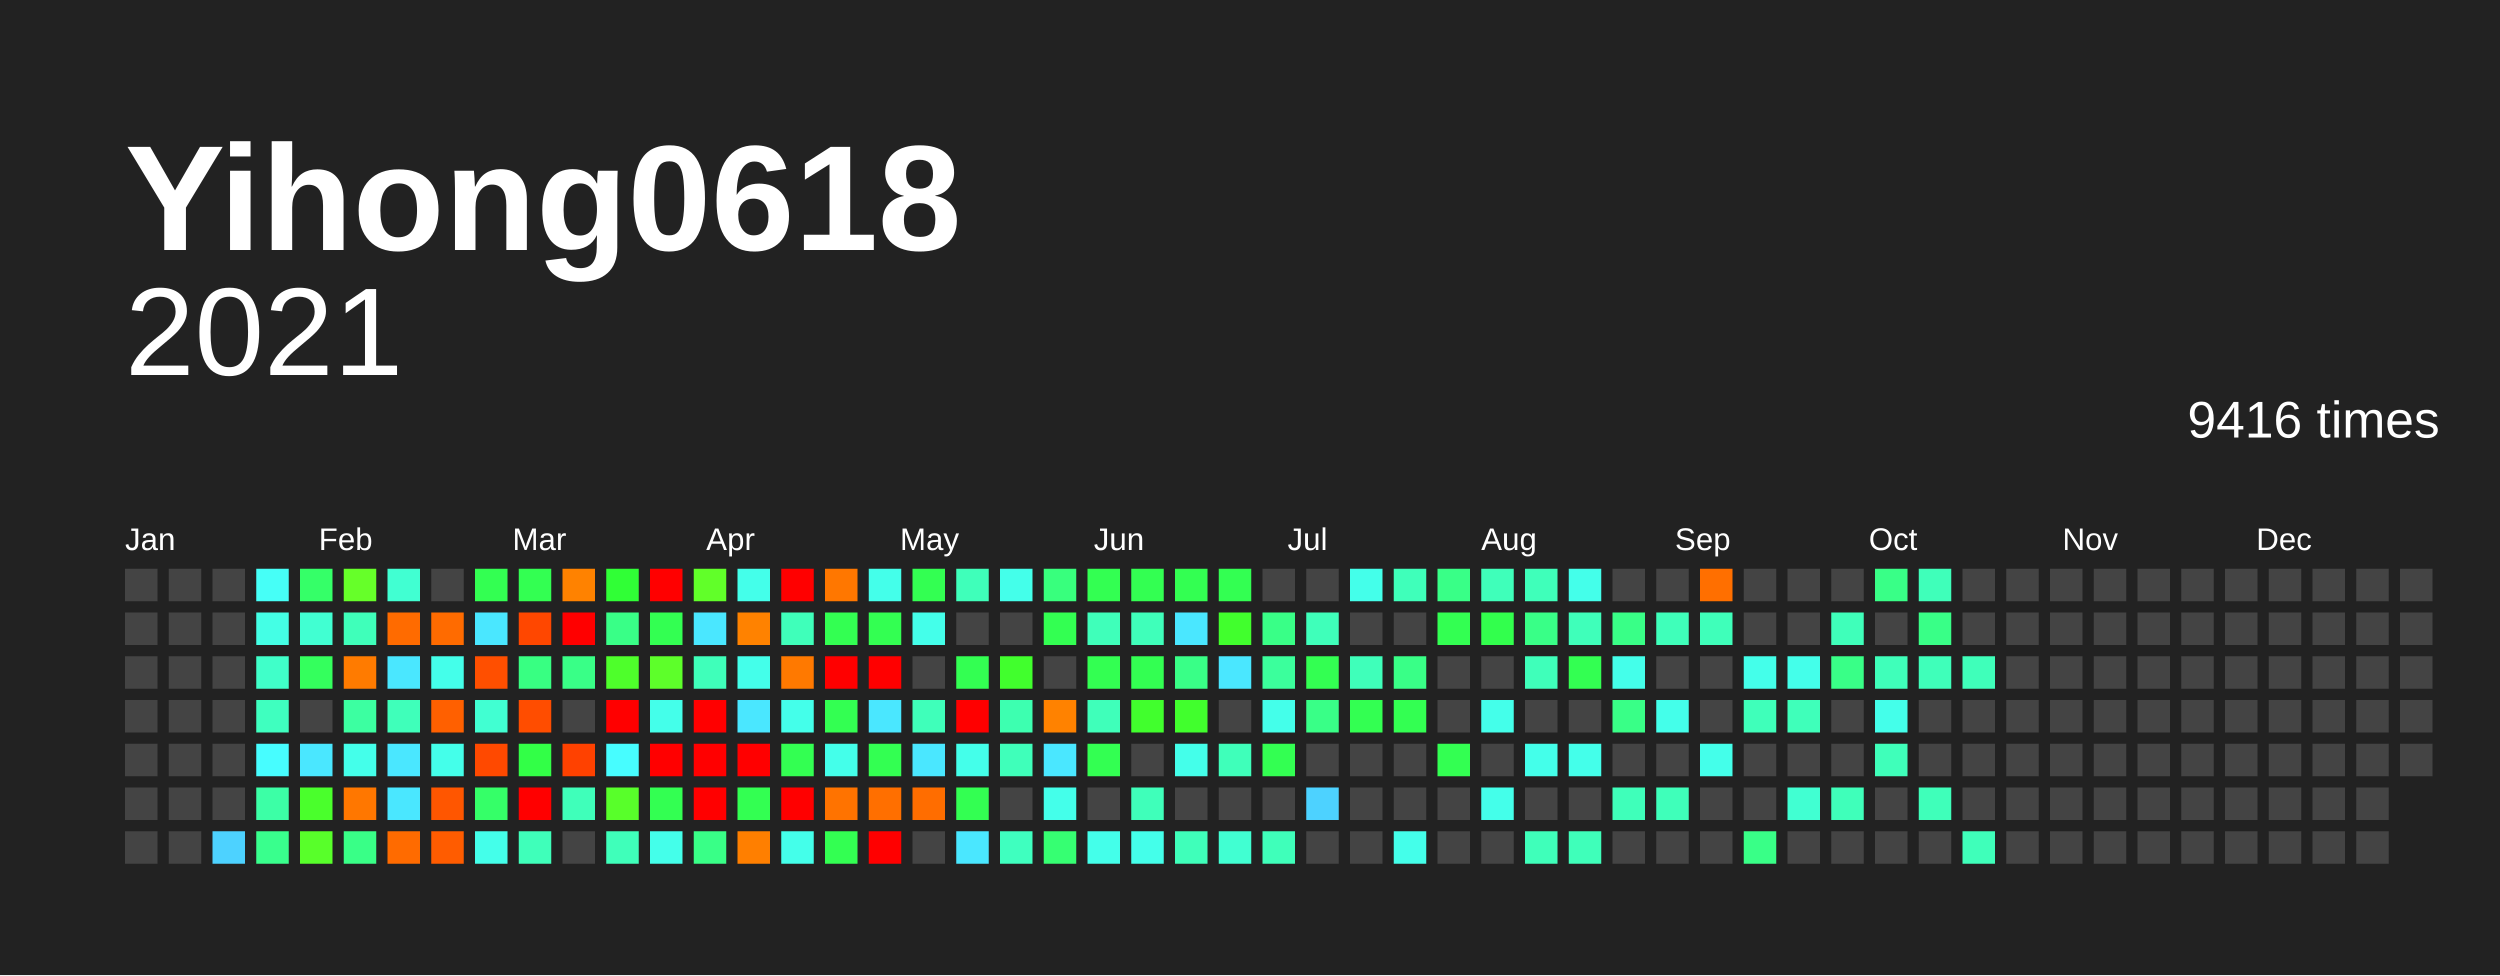
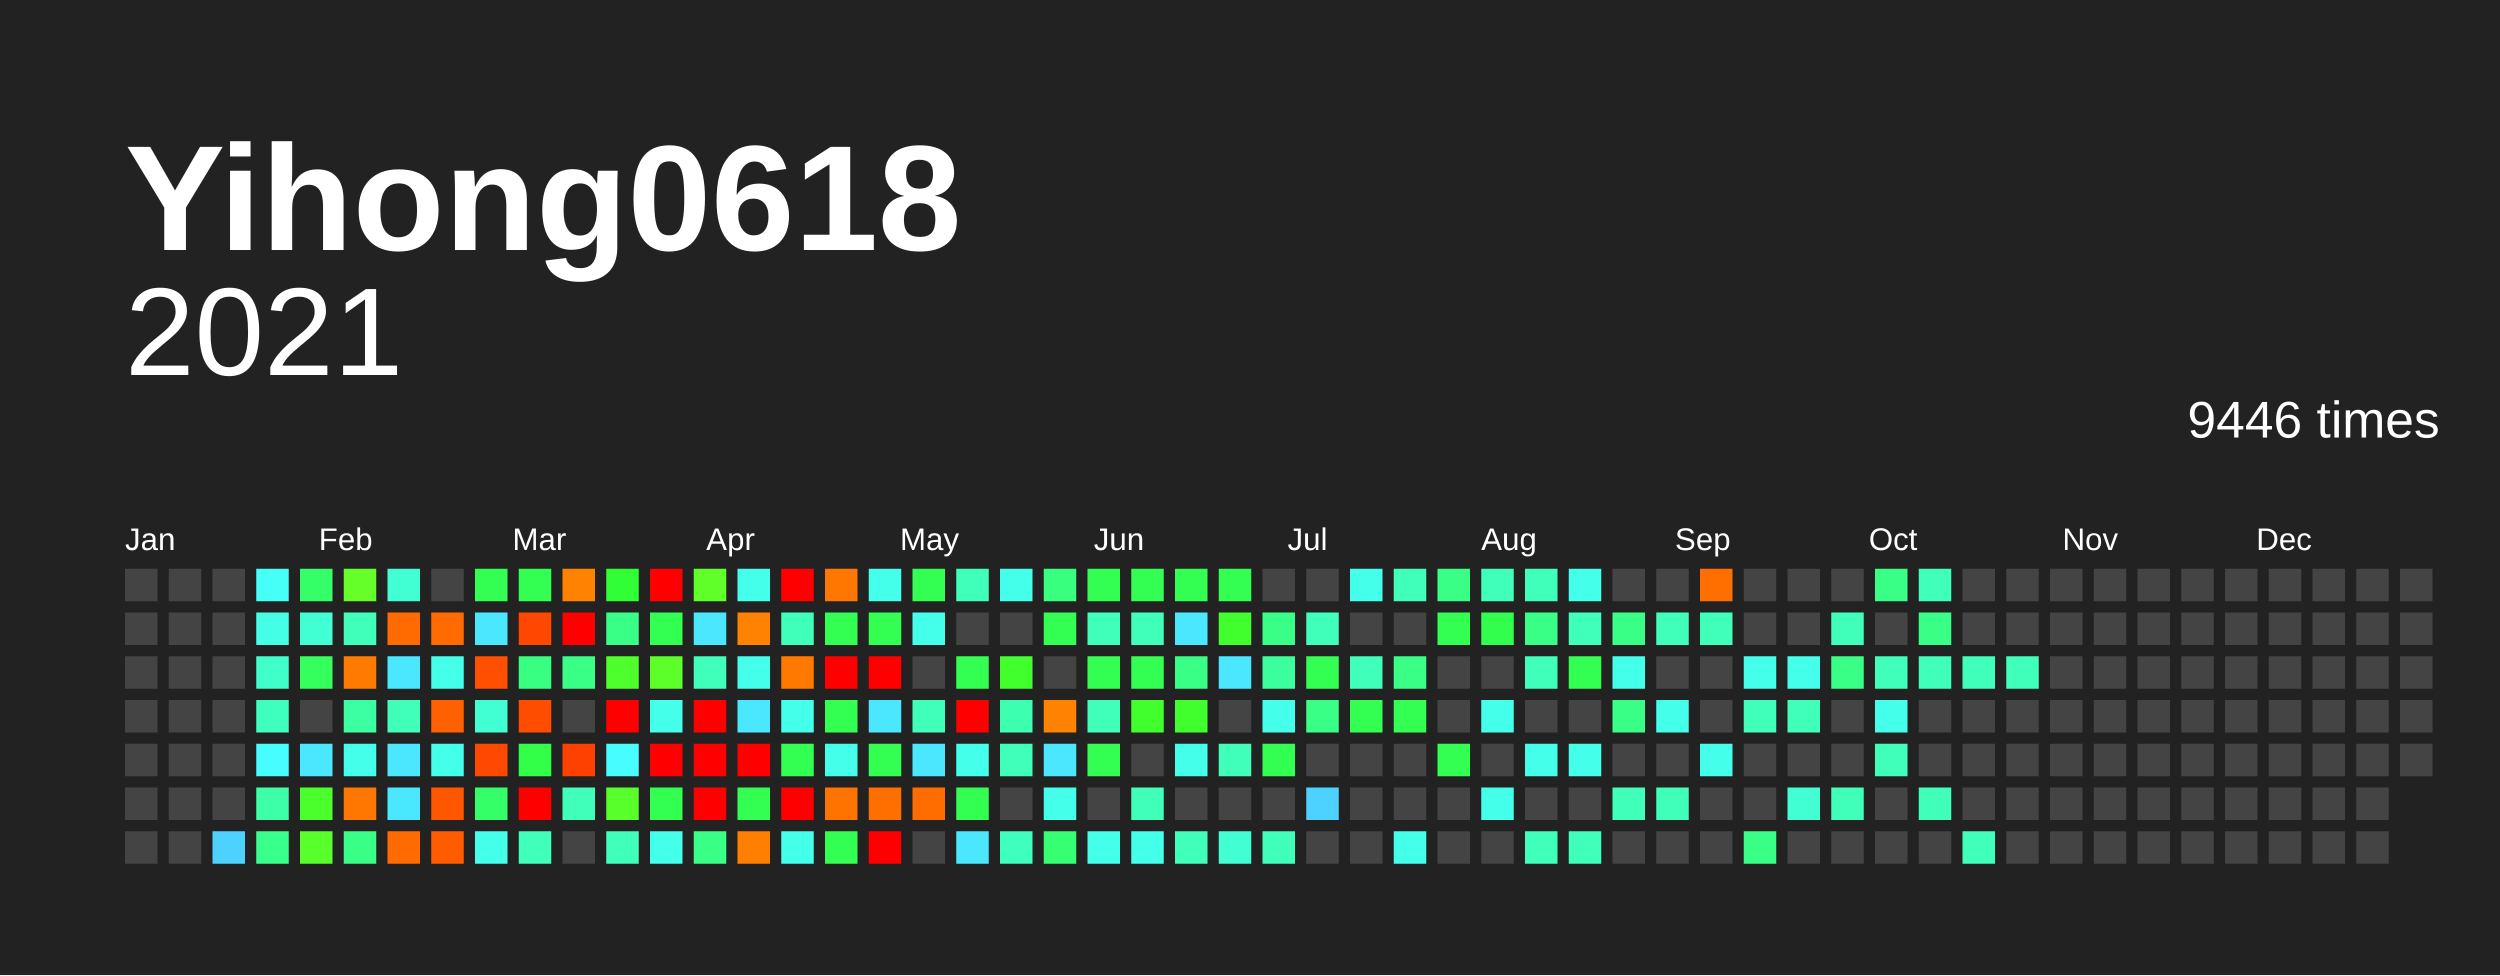
<svg xmlns="http://www.w3.org/2000/svg" baseProfile="full" height="78mm" version="1.1" viewBox="0,0,200,78" width="200mm">
  <defs />
  <rect fill="#222222" height="78" width="200" x="0" y="0" />
  <text fill="#FFFFFF" style="font-size:12px; font-family:Arial; font-weight:bold;" x="10" y="20">Yihong0618</text>
  <text alignment-baseline="hanging" fill="#FFFFFF" style="font-size:10.0px; font-family:Arial;" x="10" y="30">2021</text>
-   <text alignment-baseline="hanging" fill="#FFFFFF" style="font-size:4.125px; font-family:Arial;" x="175" y="35">9416 times</text>
+   <text alignment-baseline="hanging" fill="#FFFFFF" style="font-size:4.125px; font-family:Arial;" x="175" y="35">9446 times</text>
  <text fill="#FFFFFF" style="font-size:2.5px; font-family:Arial" x="10.0" y="44">Jan</text>
  <text fill="#FFFFFF" style="font-size:2.5px; font-family:Arial" x="25.5" y="44">Feb</text>
  <text fill="#FFFFFF" style="font-size:2.5px; font-family:Arial" x="41.0" y="44">Mar</text>
  <text fill="#FFFFFF" style="font-size:2.5px; font-family:Arial" x="56.5" y="44">Apr</text>
  <text fill="#FFFFFF" style="font-size:2.5px; font-family:Arial" x="72.0" y="44">May</text>
  <text fill="#FFFFFF" style="font-size:2.5px; font-family:Arial" x="87.5" y="44">Jun</text>
  <text fill="#FFFFFF" style="font-size:2.5px; font-family:Arial" x="103.0" y="44">Jul</text>
  <text fill="#FFFFFF" style="font-size:2.5px; font-family:Arial" x="118.5" y="44">Aug</text>
  <text fill="#FFFFFF" style="font-size:2.5px; font-family:Arial" x="134.0" y="44">Sep</text>
  <text fill="#FFFFFF" style="font-size:2.5px; font-family:Arial" x="149.5" y="44">Oct</text>
  <text fill="#FFFFFF" style="font-size:2.5px; font-family:Arial" x="165.0" y="44">Nov</text>
  <text fill="#FFFFFF" style="font-size:2.5px; font-family:Arial" x="180.5" y="44">Dec</text>
  <rect fill="#444444" height="2.6" width="2.6" x="10.0" y="45.5" />
  <rect fill="#444444" height="2.6" width="2.6" x="10.0" y="49.0" />
  <rect fill="#444444" height="2.6" width="2.6" x="10.0" y="52.5" />
  <rect fill="#444444" height="2.6" width="2.6" x="10.0" y="56.0" />
  <rect fill="#444444" height="2.6" width="2.6" x="10.0" y="59.5" />
  <rect fill="#444444" height="2.6" width="2.6" x="10.0" y="63.0" />
  <rect fill="#444444" height="2.6" width="2.6" x="10.0" y="66.5" />
  <rect fill="#444444" height="2.6" width="2.6" x="13.5" y="45.5" />
  <rect fill="#444444" height="2.6" width="2.6" x="13.5" y="49.0" />
  <rect fill="#444444" height="2.6" width="2.6" x="13.5" y="52.5" />
  <rect fill="#444444" height="2.6" width="2.6" x="13.5" y="56.0" />
  <rect fill="#444444" height="2.6" width="2.6" x="13.5" y="59.5" />
  <rect fill="#444444" height="2.6" width="2.6" x="13.5" y="63.0" />
  <rect fill="#444444" height="2.6" width="2.6" x="13.5" y="66.5" />
  <rect fill="#444444" height="2.6" width="2.6" x="17.0" y="45.5" />
  <rect fill="#444444" height="2.6" width="2.6" x="17.0" y="49.0" />
  <rect fill="#444444" height="2.6" width="2.6" x="17.0" y="52.5" />
  <rect fill="#444444" height="2.6" width="2.6" x="17.0" y="56.0" />
  <rect fill="#444444" height="2.6" width="2.6" x="17.0" y="59.5" />
  <rect fill="#444444" height="2.6" width="2.6" x="17.0" y="63.0" />
  <rect fill="#4dd2ff" height="2.6" width="2.6" x="17.0" y="66.5" />
  <rect fill="#46fff7" height="2.6" width="2.6" x="20.5" y="45.5" />
  <rect fill="#44ffe5" height="2.6" width="2.6" x="20.5" y="49.0" />
  <rect fill="#40ffc9" height="2.6" width="2.6" x="20.5" y="52.5" />
  <rect fill="#3fffbf" height="2.6" width="2.6" x="20.5" y="56.0" />
  <rect fill="#47fdff" height="2.6" width="2.6" x="20.5" y="59.5" />
  <rect fill="#3cffa6" height="2.6" width="2.6" x="20.5" y="63.0" />
  <rect fill="#39ff8d" height="2.6" width="2.6" x="20.5" y="66.5" />
  <rect fill="#35ff68" height="2.6" width="2.6" x="24.0" y="45.5" />
  <rect fill="#41ffd2" height="2.6" width="2.6" x="24.0" y="49.0" />
  <rect fill="#34ff5d" height="2.6" width="2.6" x="24.0" y="52.5" />
  <rect fill="#444444" height="2.6" width="2.6" x="24.0" y="56.0" />
  <rect fill="#4ae7ff" height="2.6" width="2.6" x="24.0" y="59.5" />
  <rect fill="#4aff2c" height="2.6" width="2.6" x="24.0" y="63.0" />
  <rect fill="#58ff2a" height="2.6" width="2.6" x="24.0" y="66.5" />
  <rect fill="#66ff29" height="2.6" width="2.6" x="27.5" y="45.5" />
  <rect fill="#3fffba" height="2.6" width="2.6" x="27.5" y="49.0" />
  <rect fill="#ff7b00" height="2.6" width="2.6" x="27.5" y="52.5" />
  <rect fill="#3cffa1" height="2.6" width="2.6" x="27.5" y="56.0" />
  <rect fill="#44ffea" height="2.6" width="2.6" x="27.5" y="59.5" />
  <rect fill="#ff7700" height="2.6" width="2.6" x="27.5" y="63.0" />
  <rect fill="#39ff87" height="2.6" width="2.6" x="27.5" y="66.5" />
  <rect fill="#41ffd2" height="2.6" width="2.6" x="31.0" y="45.5" />
  <rect fill="#ff6b00" height="2.6" width="2.6" x="31.0" y="49.0" />
  <rect fill="#4ae7ff" height="2.6" width="2.6" x="31.0" y="52.5" />
  <rect fill="#3fffba" height="2.6" width="2.6" x="31.0" y="56.0" />
  <rect fill="#4ae7ff" height="2.6" width="2.6" x="31.0" y="59.5" />
  <rect fill="#4ae7ff" height="2.6" width="2.6" x="31.0" y="63.0" />
  <rect fill="#ff6b00" height="2.6" width="2.6" x="31.0" y="66.5" />
  <rect fill="#444444" height="2.6" width="2.6" x="34.5" y="45.5" />
  <rect fill="#ff6b00" height="2.6" width="2.6" x="34.5" y="49.0" />
  <rect fill="#44ffea" height="2.6" width="2.6" x="34.5" y="52.5" />
  <rect fill="#ff6000" height="2.6" width="2.6" x="34.5" y="56.0" />
  <rect fill="#44ffea" height="2.6" width="2.6" x="34.5" y="59.5" />
  <rect fill="#ff5600" height="2.6" width="2.6" x="34.5" y="63.0" />
  <rect fill="#ff5c00" height="2.6" width="2.6" x="34.5" y="66.5" />
  <rect fill="#33ff52" height="2.6" width="2.6" x="38.0" y="45.5" />
  <rect fill="#4ae7ff" height="2.6" width="2.6" x="38.0" y="49.0" />
  <rect fill="#ff4f00" height="2.6" width="2.6" x="38.0" y="52.5" />
  <rect fill="#41ffd2" height="2.6" width="2.6" x="38.0" y="56.0" />
  <rect fill="#ff4900" height="2.6" width="2.6" x="38.0" y="59.5" />
  <rect fill="#35ff68" height="2.6" width="2.6" x="38.0" y="63.0" />
  <rect fill="#44ffea" height="2.6" width="2.6" x="38.0" y="66.5" />
  <rect fill="#33ff52" height="2.6" width="2.6" x="41.5" y="45.5" />
  <rect fill="#ff4700" height="2.6" width="2.6" x="41.5" y="49.0" />
  <rect fill="#38ff82" height="2.6" width="2.6" x="41.5" y="52.5" />
  <rect fill="#ff4d00" height="2.6" width="2.6" x="41.5" y="56.0" />
  <rect fill="#32ff47" height="2.6" width="2.6" x="41.5" y="59.5" />
  <rect fill="red" height="2.6" width="2.6" x="41.5" y="63.0" />
  <rect fill="#3fffba" height="2.6" width="2.6" x="41.5" y="66.5" />
  <rect fill="#ff8200" height="2.6" width="2.6" x="45.0" y="45.5" />
  <rect fill="red" height="2.6" width="2.6" x="45.0" y="49.0" />
  <rect fill="#39ff87" height="2.6" width="2.6" x="45.0" y="52.5" />
  <rect fill="#444444" height="2.6" width="2.6" x="45.0" y="56.0" />
  <rect fill="#ff4100" height="2.6" width="2.6" x="45.0" y="59.5" />
  <rect fill="#3fffba" height="2.6" width="2.6" x="45.0" y="63.0" />
  <rect fill="#444444" height="2.6" width="2.6" x="45.0" y="66.5" />
  <rect fill="#30ff36" height="2.6" width="2.6" x="48.5" y="45.5" />
  <rect fill="#39ff87" height="2.6" width="2.6" x="48.5" y="49.0" />
  <rect fill="#4eff2b" height="2.6" width="2.6" x="48.5" y="52.5" />
  <rect fill="red" height="2.6" width="2.6" x="48.5" y="56.0" />
  <rect fill="#47fdff" height="2.6" width="2.6" x="48.5" y="59.5" />
  <rect fill="#58ff2a" height="2.6" width="2.6" x="48.5" y="63.0" />
  <rect fill="#3fffba" height="2.6" width="2.6" x="48.5" y="66.5" />
  <rect fill="red" height="2.6" width="2.6" x="52.0" y="45.5" />
  <rect fill="#33ff52" height="2.6" width="2.6" x="52.0" y="49.0" />
  <rect fill="#5dff2a" height="2.6" width="2.6" x="52.0" y="52.5" />
  <rect fill="#44ffea" height="2.6" width="2.6" x="52.0" y="56.0" />
  <rect fill="red" height="2.6" width="2.6" x="52.0" y="59.5" />
  <rect fill="#33ff52" height="2.6" width="2.6" x="52.0" y="63.0" />
  <rect fill="#44ffea" height="2.6" width="2.6" x="52.0" y="66.5" />
  <rect fill="#61ff29" height="2.6" width="2.6" x="55.5" y="45.5" />
  <rect fill="#4ae7ff" height="2.6" width="2.6" x="55.5" y="49.0" />
  <rect fill="#3fffba" height="2.6" width="2.6" x="55.5" y="52.5" />
  <rect fill="red" height="2.6" width="2.6" x="55.5" y="56.0" />
  <rect fill="red" height="2.6" width="2.6" x="55.5" y="59.5" />
  <rect fill="red" height="2.6" width="2.6" x="55.5" y="63.0" />
  <rect fill="#39ff87" height="2.6" width="2.6" x="55.5" y="66.5" />
  <rect fill="#44ffea" height="2.6" width="2.6" x="59.0" y="45.5" />
  <rect fill="#ff8200" height="2.6" width="2.6" x="59.0" y="49.0" />
  <rect fill="#44ffea" height="2.6" width="2.6" x="59.0" y="52.5" />
  <rect fill="#4ae7ff" height="2.6" width="2.6" x="59.0" y="56.0" />
  <rect fill="red" height="2.6" width="2.6" x="59.0" y="59.5" />
  <rect fill="#33ff52" height="2.6" width="2.6" x="59.0" y="63.0" />
  <rect fill="#ff7f00" height="2.6" width="2.6" x="59.0" y="66.5" />
  <rect fill="red" height="2.6" width="2.6" x="62.5" y="45.5" />
  <rect fill="#3fffba" height="2.6" width="2.6" x="62.5" y="49.0" />
  <rect fill="#ff7900" height="2.6" width="2.6" x="62.5" y="52.5" />
  <rect fill="#44ffea" height="2.6" width="2.6" x="62.5" y="56.0" />
  <rect fill="#33ff52" height="2.6" width="2.6" x="62.5" y="59.5" />
  <rect fill="red" height="2.6" width="2.6" x="62.5" y="63.0" />
  <rect fill="#44ffea" height="2.6" width="2.6" x="62.5" y="66.5" />
  <rect fill="#ff7700" height="2.6" width="2.6" x="66.0" y="45.5" />
  <rect fill="#33ff52" height="2.6" width="2.6" x="66.0" y="49.0" />
  <rect fill="red" height="2.6" width="2.6" x="66.0" y="52.5" />
  <rect fill="#33ff52" height="2.6" width="2.6" x="66.0" y="56.0" />
  <rect fill="#44ffea" height="2.6" width="2.6" x="66.0" y="59.5" />
  <rect fill="#ff7300" height="2.6" width="2.6" x="66.0" y="63.0" />
  <rect fill="#33ff52" height="2.6" width="2.6" x="66.0" y="66.5" />
  <rect fill="#44ffea" height="2.6" width="2.6" x="69.5" y="45.5" />
  <rect fill="#33ff52" height="2.6" width="2.6" x="69.5" y="49.0" />
  <rect fill="red" height="2.6" width="2.6" x="69.5" y="52.5" />
  <rect fill="#4ae7ff" height="2.6" width="2.6" x="69.5" y="56.0" />
  <rect fill="#33ff52" height="2.6" width="2.6" x="69.5" y="59.5" />
  <rect fill="#ff6f00" height="2.6" width="2.6" x="69.5" y="63.0" />
  <rect fill="red" height="2.6" width="2.6" x="69.5" y="66.5" />
  <rect fill="#33ff52" height="2.6" width="2.6" x="73.0" y="45.5" />
  <rect fill="#44ffea" height="2.6" width="2.6" x="73.0" y="49.0" />
  <rect fill="#444444" height="2.6" width="2.6" x="73.0" y="52.5" />
  <rect fill="#3fffba" height="2.6" width="2.6" x="73.0" y="56.0" />
  <rect fill="#4ae7ff" height="2.6" width="2.6" x="73.0" y="59.5" />
  <rect fill="#ff6d00" height="2.6" width="2.6" x="73.0" y="63.0" />
  <rect fill="#444444" height="2.6" width="2.6" x="73.0" y="66.5" />
  <rect fill="#3fffba" height="2.6" width="2.6" x="76.5" y="45.5" />
  <rect fill="#444444" height="2.6" width="2.6" x="76.5" y="49.0" />
  <rect fill="#33ff52" height="2.6" width="2.6" x="76.5" y="52.5" />
  <rect fill="red" height="2.6" width="2.6" x="76.5" y="56.0" />
  <rect fill="#44ffea" height="2.6" width="2.6" x="76.5" y="59.5" />
  <rect fill="#33ff52" height="2.6" width="2.6" x="76.5" y="63.0" />
  <rect fill="#4ae7ff" height="2.6" width="2.6" x="76.5" y="66.5" />
  <rect fill="#44ffea" height="2.6" width="2.6" x="80.0" y="45.5" />
  <rect fill="#444444" height="2.6" width="2.6" x="80.0" y="49.0" />
  <rect fill="#41ff2d" height="2.6" width="2.6" x="80.0" y="52.5" />
  <rect fill="#3dffb0" height="2.6" width="2.6" x="80.0" y="56.0" />
  <rect fill="#3fffba" height="2.6" width="2.6" x="80.0" y="59.5" />
  <rect fill="#444444" height="2.6" width="2.6" x="80.0" y="63.0" />
  <rect fill="#3fffbf" height="2.6" width="2.6" x="80.0" y="66.5" />
  <rect fill="#38ff7d" height="2.6" width="2.6" x="83.5" y="45.5" />
  <rect fill="#33ff52" height="2.6" width="2.6" x="83.5" y="49.0" />
  <rect fill="#444444" height="2.6" width="2.6" x="83.5" y="52.5" />
  <rect fill="#ff8200" height="2.6" width="2.6" x="83.5" y="56.0" />
  <rect fill="#4ae7ff" height="2.6" width="2.6" x="83.5" y="59.5" />
  <rect fill="#44ffea" height="2.6" width="2.6" x="83.5" y="63.0" />
  <rect fill="#36ff72" height="2.6" width="2.6" x="83.5" y="66.5" />
  <rect fill="#33ff52" height="2.6" width="2.6" x="87.0" y="45.5" />
  <rect fill="#3fffba" height="2.6" width="2.6" x="87.0" y="49.0" />
  <rect fill="#33ff52" height="2.6" width="2.6" x="87.0" y="52.5" />
  <rect fill="#3fffba" height="2.6" width="2.6" x="87.0" y="56.0" />
  <rect fill="#33ff52" height="2.6" width="2.6" x="87.0" y="59.5" />
  <rect fill="#444444" height="2.6" width="2.6" x="87.0" y="63.0" />
  <rect fill="#44ffea" height="2.6" width="2.6" x="87.0" y="66.5" />
  <rect fill="#33ff52" height="2.6" width="2.6" x="90.5" y="45.5" />
  <rect fill="#3fffba" height="2.6" width="2.6" x="90.5" y="49.0" />
  <rect fill="#33ff52" height="2.6" width="2.6" x="90.5" y="52.5" />
  <rect fill="#41ff2d" height="2.6" width="2.6" x="90.5" y="56.0" />
  <rect fill="#444444" height="2.6" width="2.6" x="90.5" y="59.5" />
  <rect fill="#3fffba" height="2.6" width="2.6" x="90.5" y="63.0" />
  <rect fill="#44ffea" height="2.6" width="2.6" x="90.5" y="66.5" />
  <rect fill="#33ff52" height="2.6" width="2.6" x="94.0" y="45.5" />
  <rect fill="#4ae7ff" height="2.6" width="2.6" x="94.0" y="49.0" />
  <rect fill="#39ff87" height="2.6" width="2.6" x="94.0" y="52.5" />
  <rect fill="#41ff2d" height="2.6" width="2.6" x="94.0" y="56.0" />
  <rect fill="#44ffea" height="2.6" width="2.6" x="94.0" y="59.5" />
  <rect fill="#444444" height="2.6" width="2.6" x="94.0" y="63.0" />
  <rect fill="#3fffba" height="2.6" width="2.6" x="94.0" y="66.5" />
  <rect fill="#33ff52" height="2.6" width="2.6" x="97.5" y="45.5" />
  <rect fill="#41ff2d" height="2.6" width="2.6" x="97.5" y="49.0" />
  <rect fill="#4ae7ff" height="2.6" width="2.6" x="97.5" y="52.5" />
  <rect fill="#444444" height="2.6" width="2.6" x="97.5" y="56.0" />
  <rect fill="#3fffba" height="2.6" width="2.6" x="97.5" y="59.5" />
  <rect fill="#444444" height="2.6" width="2.6" x="97.5" y="63.0" />
  <rect fill="#41ffd2" height="2.6" width="2.6" x="97.5" y="66.5" />
  <rect fill="#444444" height="2.6" width="2.6" x="101.0" y="45.5" />
  <rect fill="#39ff87" height="2.6" width="2.6" x="101.0" y="49.0" />
  <rect fill="#3bff9c" height="2.6" width="2.6" x="101.0" y="52.5" />
  <rect fill="#44ffea" height="2.6" width="2.6" x="101.0" y="56.0" />
  <rect fill="#33ff52" height="2.6" width="2.6" x="101.0" y="59.5" />
  <rect fill="#444444" height="2.6" width="2.6" x="101.0" y="63.0" />
  <rect fill="#3fffba" height="2.6" width="2.6" x="101.0" y="66.5" />
  <rect fill="#444444" height="2.6" width="2.6" x="104.5" y="45.5" />
  <rect fill="#3fffba" height="2.6" width="2.6" x="104.5" y="49.0" />
  <rect fill="#33ff52" height="2.6" width="2.6" x="104.5" y="52.5" />
  <rect fill="#39ff87" height="2.6" width="2.6" x="104.5" y="56.0" />
  <rect fill="#444444" height="2.6" width="2.6" x="104.5" y="59.5" />
  <rect fill="#4dd2ff" height="2.6" width="2.6" x="104.5" y="63.0" />
  <rect fill="#444444" height="2.6" width="2.6" x="104.5" y="66.5" />
  <rect fill="#44ffea" height="2.6" width="2.6" x="108.0" y="45.5" />
  <rect fill="#444444" height="2.6" width="2.6" x="108.0" y="49.0" />
  <rect fill="#3fffba" height="2.6" width="2.6" x="108.0" y="52.5" />
  <rect fill="#33ff52" height="2.6" width="2.6" x="108.0" y="56.0" />
  <rect fill="#444444" height="2.6" width="2.6" x="108.0" y="59.5" />
  <rect fill="#444444" height="2.6" width="2.6" x="108.0" y="63.0" />
  <rect fill="#444444" height="2.6" width="2.6" x="108.0" y="66.5" />
  <rect fill="#3fffba" height="2.6" width="2.6" x="111.5" y="45.5" />
  <rect fill="#444444" height="2.6" width="2.6" x="111.5" y="49.0" />
  <rect fill="#39ff87" height="2.6" width="2.6" x="111.5" y="52.5" />
  <rect fill="#33ff52" height="2.6" width="2.6" x="111.5" y="56.0" />
  <rect fill="#444444" height="2.6" width="2.6" x="111.5" y="59.5" />
  <rect fill="#444444" height="2.6" width="2.6" x="111.5" y="63.0" />
  <rect fill="#44ffea" height="2.6" width="2.6" x="111.5" y="66.5" />
  <rect fill="#39ff87" height="2.6" width="2.6" x="115.0" y="45.5" />
  <rect fill="#33ff52" height="2.6" width="2.6" x="115.0" y="49.0" />
  <rect fill="#444444" height="2.6" width="2.6" x="115.0" y="52.5" />
  <rect fill="#444444" height="2.6" width="2.6" x="115.0" y="56.0" />
  <rect fill="#33ff52" height="2.6" width="2.6" x="115.0" y="59.5" />
  <rect fill="#444444" height="2.6" width="2.6" x="115.0" y="63.0" />
  <rect fill="#444444" height="2.6" width="2.6" x="115.0" y="66.5" />
  <rect fill="#3fffba" height="2.6" width="2.6" x="118.5" y="45.5" />
  <rect fill="#32ff4d" height="2.6" width="2.6" x="118.5" y="49.0" />
  <rect fill="#444444" height="2.6" width="2.6" x="118.5" y="52.5" />
  <rect fill="#44ffea" height="2.6" width="2.6" x="118.5" y="56.0" />
  <rect fill="#444444" height="2.6" width="2.6" x="118.5" y="59.5" />
  <rect fill="#44ffea" height="2.6" width="2.6" x="118.5" y="63.0" />
  <rect fill="#444444" height="2.6" width="2.6" x="118.5" y="66.5" />
  <rect fill="#3fffba" height="2.6" width="2.6" x="122.0" y="45.5" />
  <rect fill="#39ff87" height="2.6" width="2.6" x="122.0" y="49.0" />
  <rect fill="#3fffba" height="2.6" width="2.6" x="122.0" y="52.5" />
  <rect fill="#444444" height="2.6" width="2.6" x="122.0" y="56.0" />
  <rect fill="#44ffea" height="2.6" width="2.6" x="122.0" y="59.5" />
  <rect fill="#444444" height="2.6" width="2.6" x="122.0" y="63.0" />
  <rect fill="#3fffba" height="2.6" width="2.6" x="122.0" y="66.5" />
  <rect fill="#44ffea" height="2.6" width="2.6" x="125.5" y="45.5" />
  <rect fill="#3fffba" height="2.6" width="2.6" x="125.5" y="49.0" />
  <rect fill="#33ff52" height="2.6" width="2.6" x="125.5" y="52.5" />
  <rect fill="#444444" height="2.6" width="2.6" x="125.5" y="56.0" />
  <rect fill="#44ffea" height="2.6" width="2.6" x="125.5" y="59.5" />
  <rect fill="#444444" height="2.6" width="2.6" x="125.5" y="63.0" />
  <rect fill="#3fffba" height="2.6" width="2.6" x="125.5" y="66.5" />
  <rect fill="#444444" height="2.6" width="2.6" x="129.0" y="45.5" />
  <rect fill="#39ff87" height="2.6" width="2.6" x="129.0" y="49.0" />
  <rect fill="#44ffea" height="2.6" width="2.6" x="129.0" y="52.5" />
  <rect fill="#39ff87" height="2.6" width="2.6" x="129.0" y="56.0" />
  <rect fill="#444444" height="2.6" width="2.6" x="129.0" y="59.5" />
  <rect fill="#3fffba" height="2.6" width="2.6" x="129.0" y="63.0" />
  <rect fill="#444444" height="2.6" width="2.6" x="129.0" y="66.5" />
  <rect fill="#444444" height="2.6" width="2.6" x="132.5" y="45.5" />
  <rect fill="#3fffba" height="2.6" width="2.6" x="132.5" y="49.0" />
  <rect fill="#444444" height="2.6" width="2.6" x="132.5" y="52.5" />
  <rect fill="#44ffea" height="2.6" width="2.6" x="132.5" y="56.0" />
  <rect fill="#444444" height="2.6" width="2.6" x="132.5" y="59.5" />
  <rect fill="#3fffba" height="2.6" width="2.6" x="132.5" y="63.0" />
  <rect fill="#444444" height="2.6" width="2.6" x="132.5" y="66.5" />
  <rect fill="#ff6f00" height="2.6" width="2.6" x="136.0" y="45.5" />
  <rect fill="#3fffba" height="2.6" width="2.6" x="136.0" y="49.0" />
  <rect fill="#444444" height="2.6" width="2.6" x="136.0" y="52.5" />
  <rect fill="#444444" height="2.6" width="2.6" x="136.0" y="56.0" />
  <rect fill="#44ffea" height="2.6" width="2.6" x="136.0" y="59.5" />
  <rect fill="#444444" height="2.6" width="2.6" x="136.0" y="63.0" />
  <rect fill="#444444" height="2.6" width="2.6" x="136.0" y="66.5" />
  <rect fill="#444444" height="2.6" width="2.6" x="139.5" y="45.5" />
  <rect fill="#444444" height="2.6" width="2.6" x="139.5" y="49.0" />
  <rect fill="#44ffea" height="2.6" width="2.6" x="139.5" y="52.5" />
  <rect fill="#3fffba" height="2.6" width="2.6" x="139.5" y="56.0" />
  <rect fill="#444444" height="2.6" width="2.6" x="139.5" y="59.5" />
  <rect fill="#444444" height="2.6" width="2.6" x="139.5" y="63.0" />
  <rect fill="#39ff87" height="2.6" width="2.6" x="139.5" y="66.5" />
  <rect fill="#444444" height="2.6" width="2.6" x="143.0" y="45.5" />
  <rect fill="#444444" height="2.6" width="2.6" x="143.0" y="49.0" />
  <rect fill="#44ffea" height="2.6" width="2.6" x="143.0" y="52.5" />
  <rect fill="#3fffba" height="2.6" width="2.6" x="143.0" y="56.0" />
  <rect fill="#444444" height="2.6" width="2.6" x="143.0" y="59.5" />
  <rect fill="#41ffd2" height="2.6" width="2.6" x="143.0" y="63.0" />
  <rect fill="#444444" height="2.6" width="2.6" x="143.0" y="66.5" />
  <rect fill="#444444" height="2.6" width="2.6" x="146.5" y="45.5" />
  <rect fill="#3fffba" height="2.6" width="2.6" x="146.5" y="49.0" />
  <rect fill="#39ff87" height="2.6" width="2.6" x="146.5" y="52.5" />
  <rect fill="#444444" height="2.6" width="2.6" x="146.5" y="56.0" />
  <rect fill="#444444" height="2.6" width="2.6" x="146.5" y="59.5" />
  <rect fill="#3fffba" height="2.6" width="2.6" x="146.5" y="63.0" />
  <rect fill="#444444" height="2.6" width="2.6" x="146.5" y="66.5" />
  <rect fill="#39ff87" height="2.6" width="2.6" x="150.0" y="45.5" />
  <rect fill="#444444" height="2.6" width="2.6" x="150.0" y="49.0" />
  <rect fill="#3fffba" height="2.6" width="2.6" x="150.0" y="52.5" />
  <rect fill="#44ffea" height="2.6" width="2.6" x="150.0" y="56.0" />
  <rect fill="#3fffba" height="2.6" width="2.6" x="150.0" y="59.5" />
  <rect fill="#444444" height="2.6" width="2.6" x="150.0" y="63.0" />
  <rect fill="#444444" height="2.6" width="2.6" x="150.0" y="66.5" />
  <rect fill="#3fffba" height="2.6" width="2.6" x="153.5" y="45.5" />
  <rect fill="#39ff87" height="2.6" width="2.6" x="153.5" y="49.0" />
  <rect fill="#3fffba" height="2.6" width="2.6" x="153.5" y="52.5" />
  <rect fill="#444444" height="2.6" width="2.6" x="153.5" y="56.0" />
  <rect fill="#444444" height="2.6" width="2.6" x="153.5" y="59.5" />
  <rect fill="#3fffba" height="2.6" width="2.6" x="153.5" y="63.0" />
  <rect fill="#444444" height="2.6" width="2.6" x="153.5" y="66.5" />
  <rect fill="#444444" height="2.6" width="2.6" x="157.0" y="45.5" />
  <rect fill="#444444" height="2.6" width="2.6" x="157.0" y="49.0" />
  <rect fill="#3fffba" height="2.6" width="2.6" x="157.0" y="52.5" />
  <rect fill="#444444" height="2.6" width="2.6" x="157.0" y="56.0" />
  <rect fill="#444444" height="2.6" width="2.6" x="157.0" y="59.5" />
  <rect fill="#444444" height="2.6" width="2.6" x="157.0" y="63.0" />
  <rect fill="#3fffba" height="2.6" width="2.6" x="157.0" y="66.5" />
  <rect fill="#444444" height="2.6" width="2.6" x="160.5" y="45.5" />
  <rect fill="#444444" height="2.6" width="2.6" x="160.5" y="49.0" />
-   <rect fill="#444444" height="2.6" width="2.6" x="160.5" y="52.5" />
+   <rect fill="#3fffba" height="2.6" width="2.6" x="160.5" y="52.5" />
  <rect fill="#444444" height="2.6" width="2.6" x="160.5" y="56.0" />
  <rect fill="#444444" height="2.6" width="2.6" x="160.5" y="59.5" />
  <rect fill="#444444" height="2.6" width="2.6" x="160.5" y="63.0" />
  <rect fill="#444444" height="2.6" width="2.6" x="160.5" y="66.5" />
  <rect fill="#444444" height="2.6" width="2.6" x="164.0" y="45.5" />
  <rect fill="#444444" height="2.6" width="2.6" x="164.0" y="49.0" />
  <rect fill="#444444" height="2.6" width="2.6" x="164.0" y="52.5" />
  <rect fill="#444444" height="2.6" width="2.6" x="164.0" y="56.0" />
  <rect fill="#444444" height="2.6" width="2.6" x="164.0" y="59.5" />
  <rect fill="#444444" height="2.6" width="2.6" x="164.0" y="63.0" />
  <rect fill="#444444" height="2.6" width="2.6" x="164.0" y="66.5" />
  <rect fill="#444444" height="2.6" width="2.6" x="167.5" y="45.5" />
  <rect fill="#444444" height="2.6" width="2.6" x="167.5" y="49.0" />
  <rect fill="#444444" height="2.6" width="2.6" x="167.5" y="52.5" />
  <rect fill="#444444" height="2.6" width="2.6" x="167.5" y="56.0" />
  <rect fill="#444444" height="2.6" width="2.6" x="167.5" y="59.5" />
  <rect fill="#444444" height="2.6" width="2.6" x="167.5" y="63.0" />
  <rect fill="#444444" height="2.6" width="2.6" x="167.5" y="66.5" />
  <rect fill="#444444" height="2.6" width="2.6" x="171.0" y="45.5" />
  <rect fill="#444444" height="2.6" width="2.6" x="171.0" y="49.0" />
  <rect fill="#444444" height="2.6" width="2.6" x="171.0" y="52.5" />
  <rect fill="#444444" height="2.6" width="2.6" x="171.0" y="56.0" />
  <rect fill="#444444" height="2.6" width="2.6" x="171.0" y="59.5" />
  <rect fill="#444444" height="2.6" width="2.6" x="171.0" y="63.0" />
  <rect fill="#444444" height="2.6" width="2.6" x="171.0" y="66.5" />
  <rect fill="#444444" height="2.6" width="2.6" x="174.5" y="45.5" />
  <rect fill="#444444" height="2.6" width="2.6" x="174.5" y="49.0" />
  <rect fill="#444444" height="2.6" width="2.6" x="174.5" y="52.5" />
  <rect fill="#444444" height="2.6" width="2.6" x="174.5" y="56.0" />
  <rect fill="#444444" height="2.6" width="2.6" x="174.5" y="59.5" />
  <rect fill="#444444" height="2.6" width="2.6" x="174.5" y="63.0" />
  <rect fill="#444444" height="2.6" width="2.6" x="174.5" y="66.5" />
  <rect fill="#444444" height="2.6" width="2.6" x="178.0" y="45.5" />
  <rect fill="#444444" height="2.6" width="2.6" x="178.0" y="49.0" />
  <rect fill="#444444" height="2.6" width="2.6" x="178.0" y="52.5" />
  <rect fill="#444444" height="2.6" width="2.6" x="178.0" y="56.0" />
  <rect fill="#444444" height="2.6" width="2.6" x="178.0" y="59.5" />
  <rect fill="#444444" height="2.6" width="2.6" x="178.0" y="63.0" />
  <rect fill="#444444" height="2.6" width="2.6" x="178.0" y="66.5" />
  <rect fill="#444444" height="2.6" width="2.6" x="181.5" y="45.5" />
  <rect fill="#444444" height="2.6" width="2.6" x="181.5" y="49.0" />
  <rect fill="#444444" height="2.6" width="2.6" x="181.5" y="52.5" />
  <rect fill="#444444" height="2.6" width="2.6" x="181.5" y="56.0" />
  <rect fill="#444444" height="2.6" width="2.6" x="181.5" y="59.5" />
  <rect fill="#444444" height="2.6" width="2.6" x="181.5" y="63.0" />
  <rect fill="#444444" height="2.6" width="2.6" x="181.5" y="66.5" />
  <rect fill="#444444" height="2.6" width="2.6" x="185.0" y="45.5" />
  <rect fill="#444444" height="2.6" width="2.6" x="185.0" y="49.0" />
  <rect fill="#444444" height="2.6" width="2.6" x="185.0" y="52.5" />
  <rect fill="#444444" height="2.6" width="2.6" x="185.0" y="56.0" />
  <rect fill="#444444" height="2.6" width="2.6" x="185.0" y="59.5" />
  <rect fill="#444444" height="2.6" width="2.6" x="185.0" y="63.0" />
  <rect fill="#444444" height="2.6" width="2.6" x="185.0" y="66.5" />
  <rect fill="#444444" height="2.6" width="2.6" x="188.5" y="45.5" />
  <rect fill="#444444" height="2.6" width="2.6" x="188.5" y="49.0" />
  <rect fill="#444444" height="2.6" width="2.6" x="188.5" y="52.5" />
  <rect fill="#444444" height="2.6" width="2.6" x="188.5" y="56.0" />
  <rect fill="#444444" height="2.6" width="2.6" x="188.5" y="59.5" />
  <rect fill="#444444" height="2.6" width="2.6" x="188.5" y="63.0" />
  <rect fill="#444444" height="2.6" width="2.6" x="188.5" y="66.5" />
  <rect fill="#444444" height="2.6" width="2.6" x="192.0" y="45.5" />
  <rect fill="#444444" height="2.6" width="2.6" x="192.0" y="49.0" />
  <rect fill="#444444" height="2.6" width="2.6" x="192.0" y="52.5" />
  <rect fill="#444444" height="2.6" width="2.6" x="192.0" y="56.0" />
  <rect fill="#444444" height="2.6" width="2.6" x="192.0" y="59.5" />
</svg>
